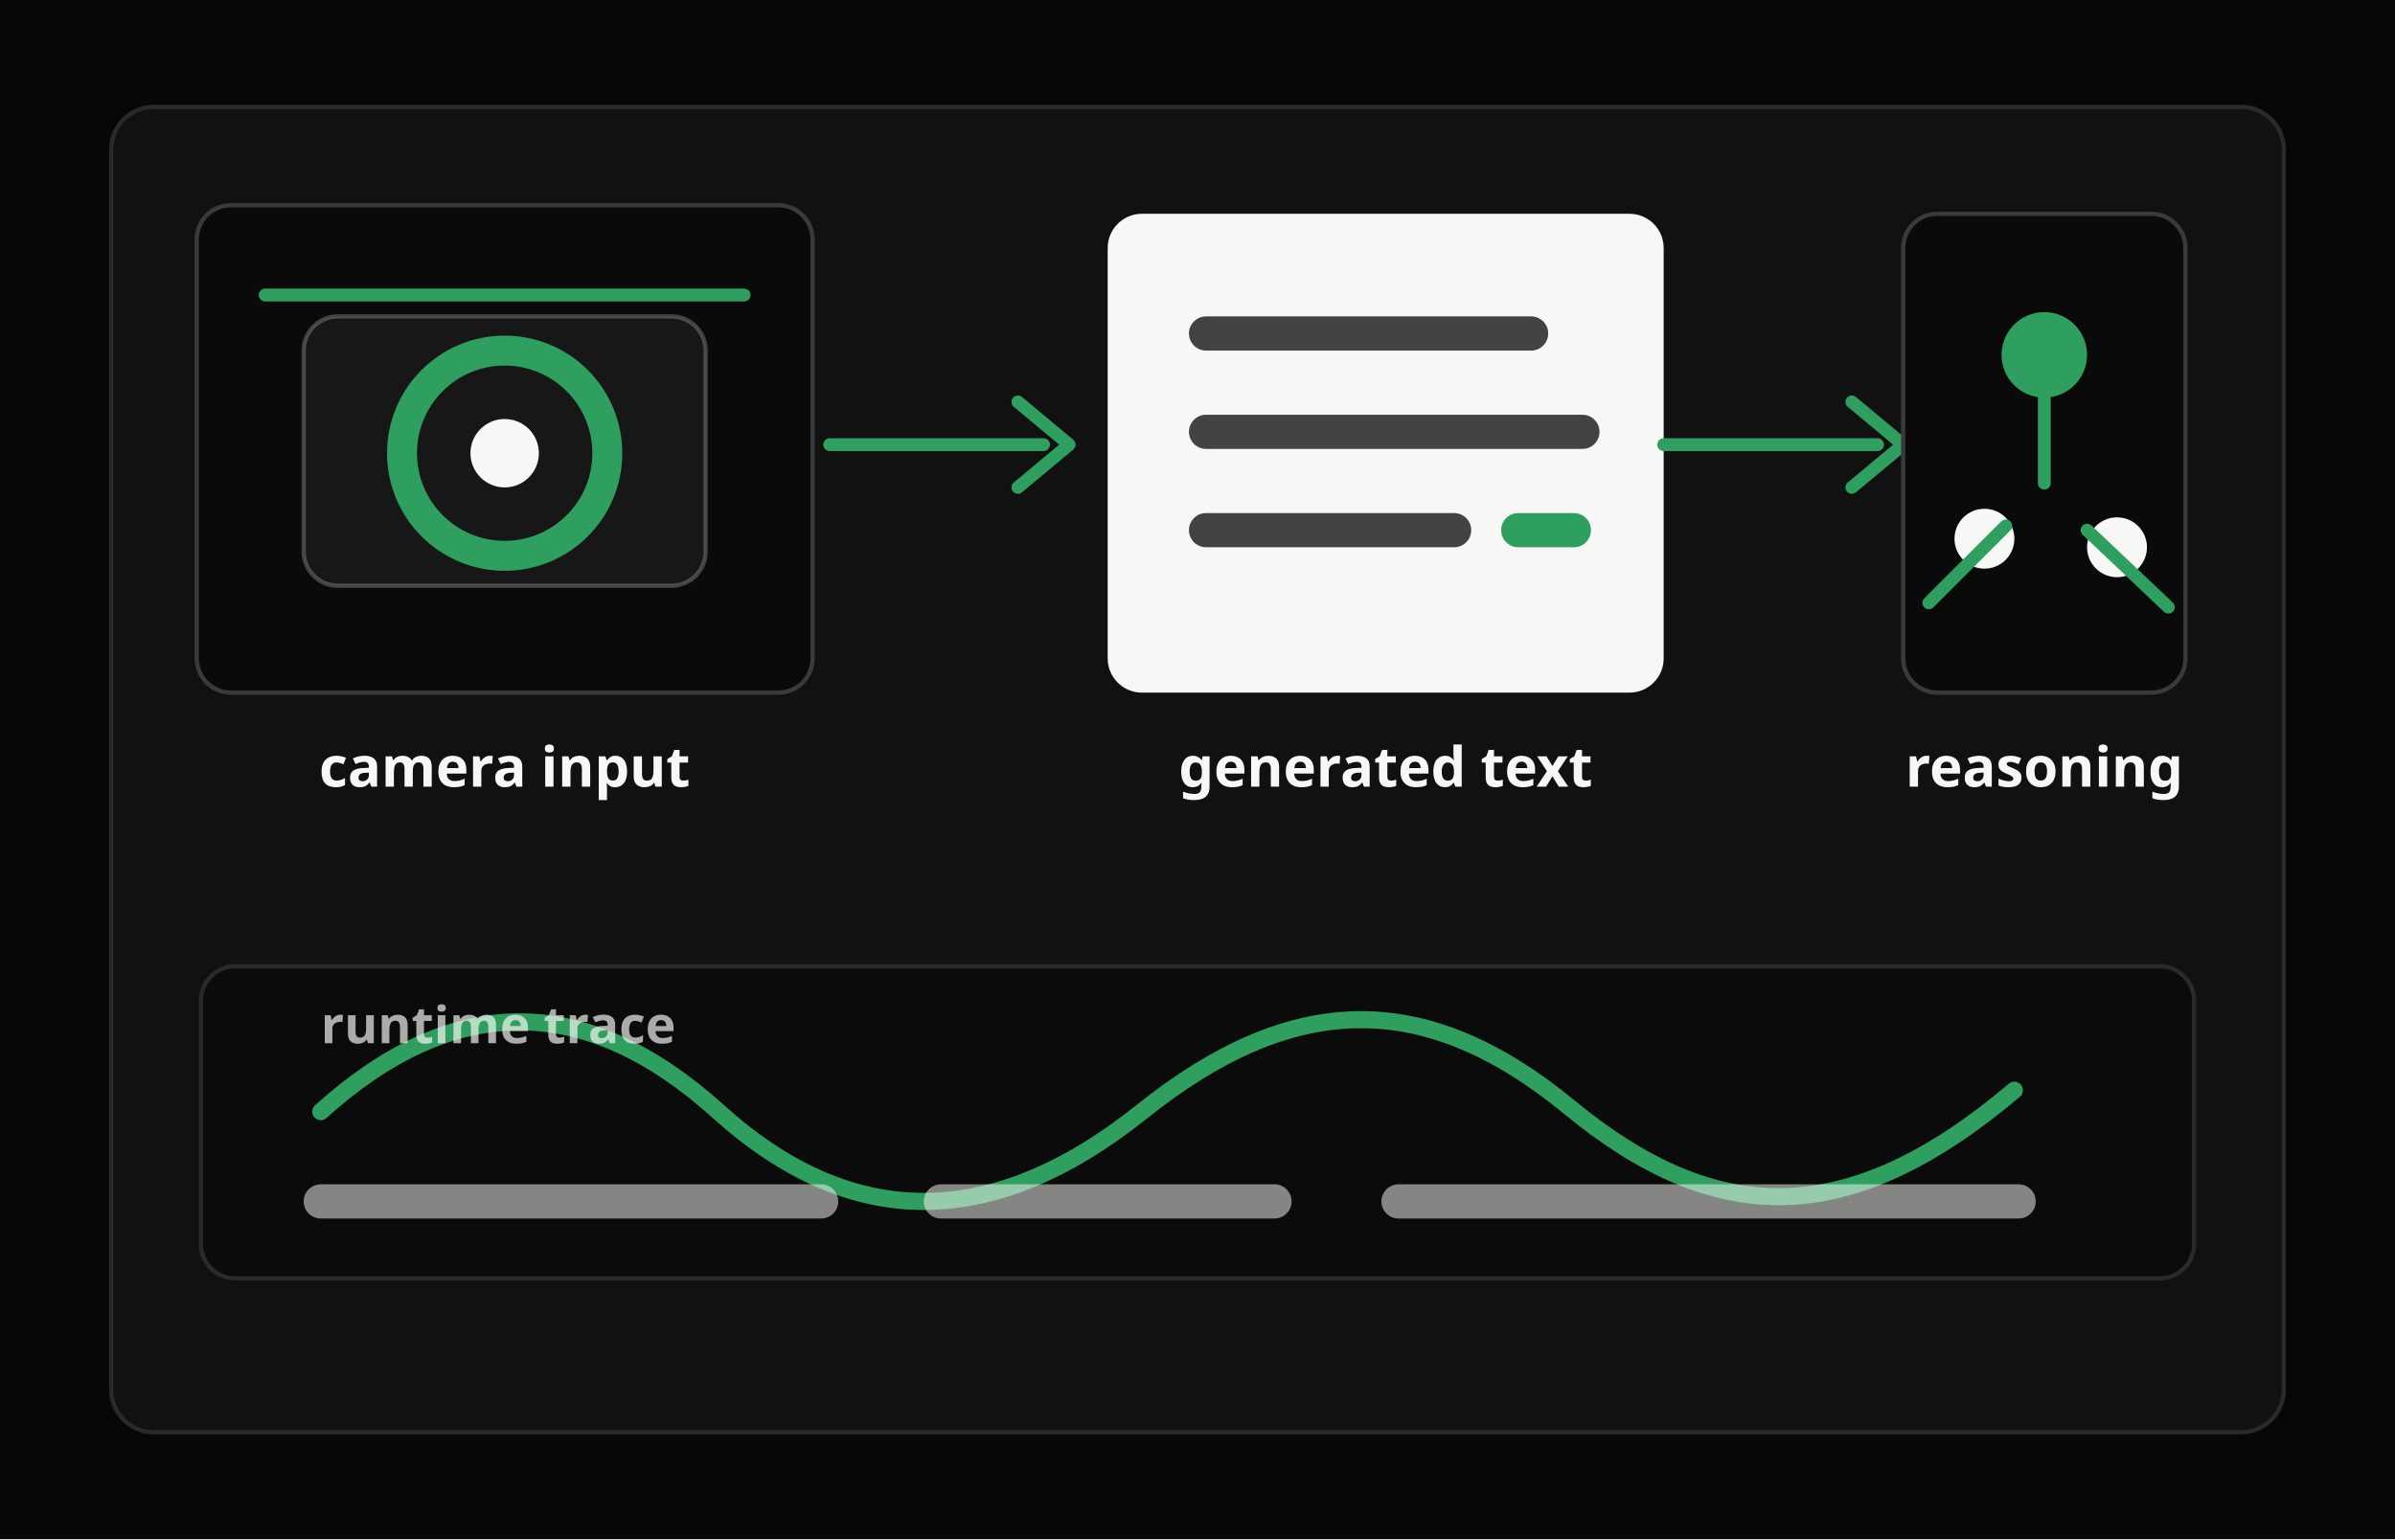
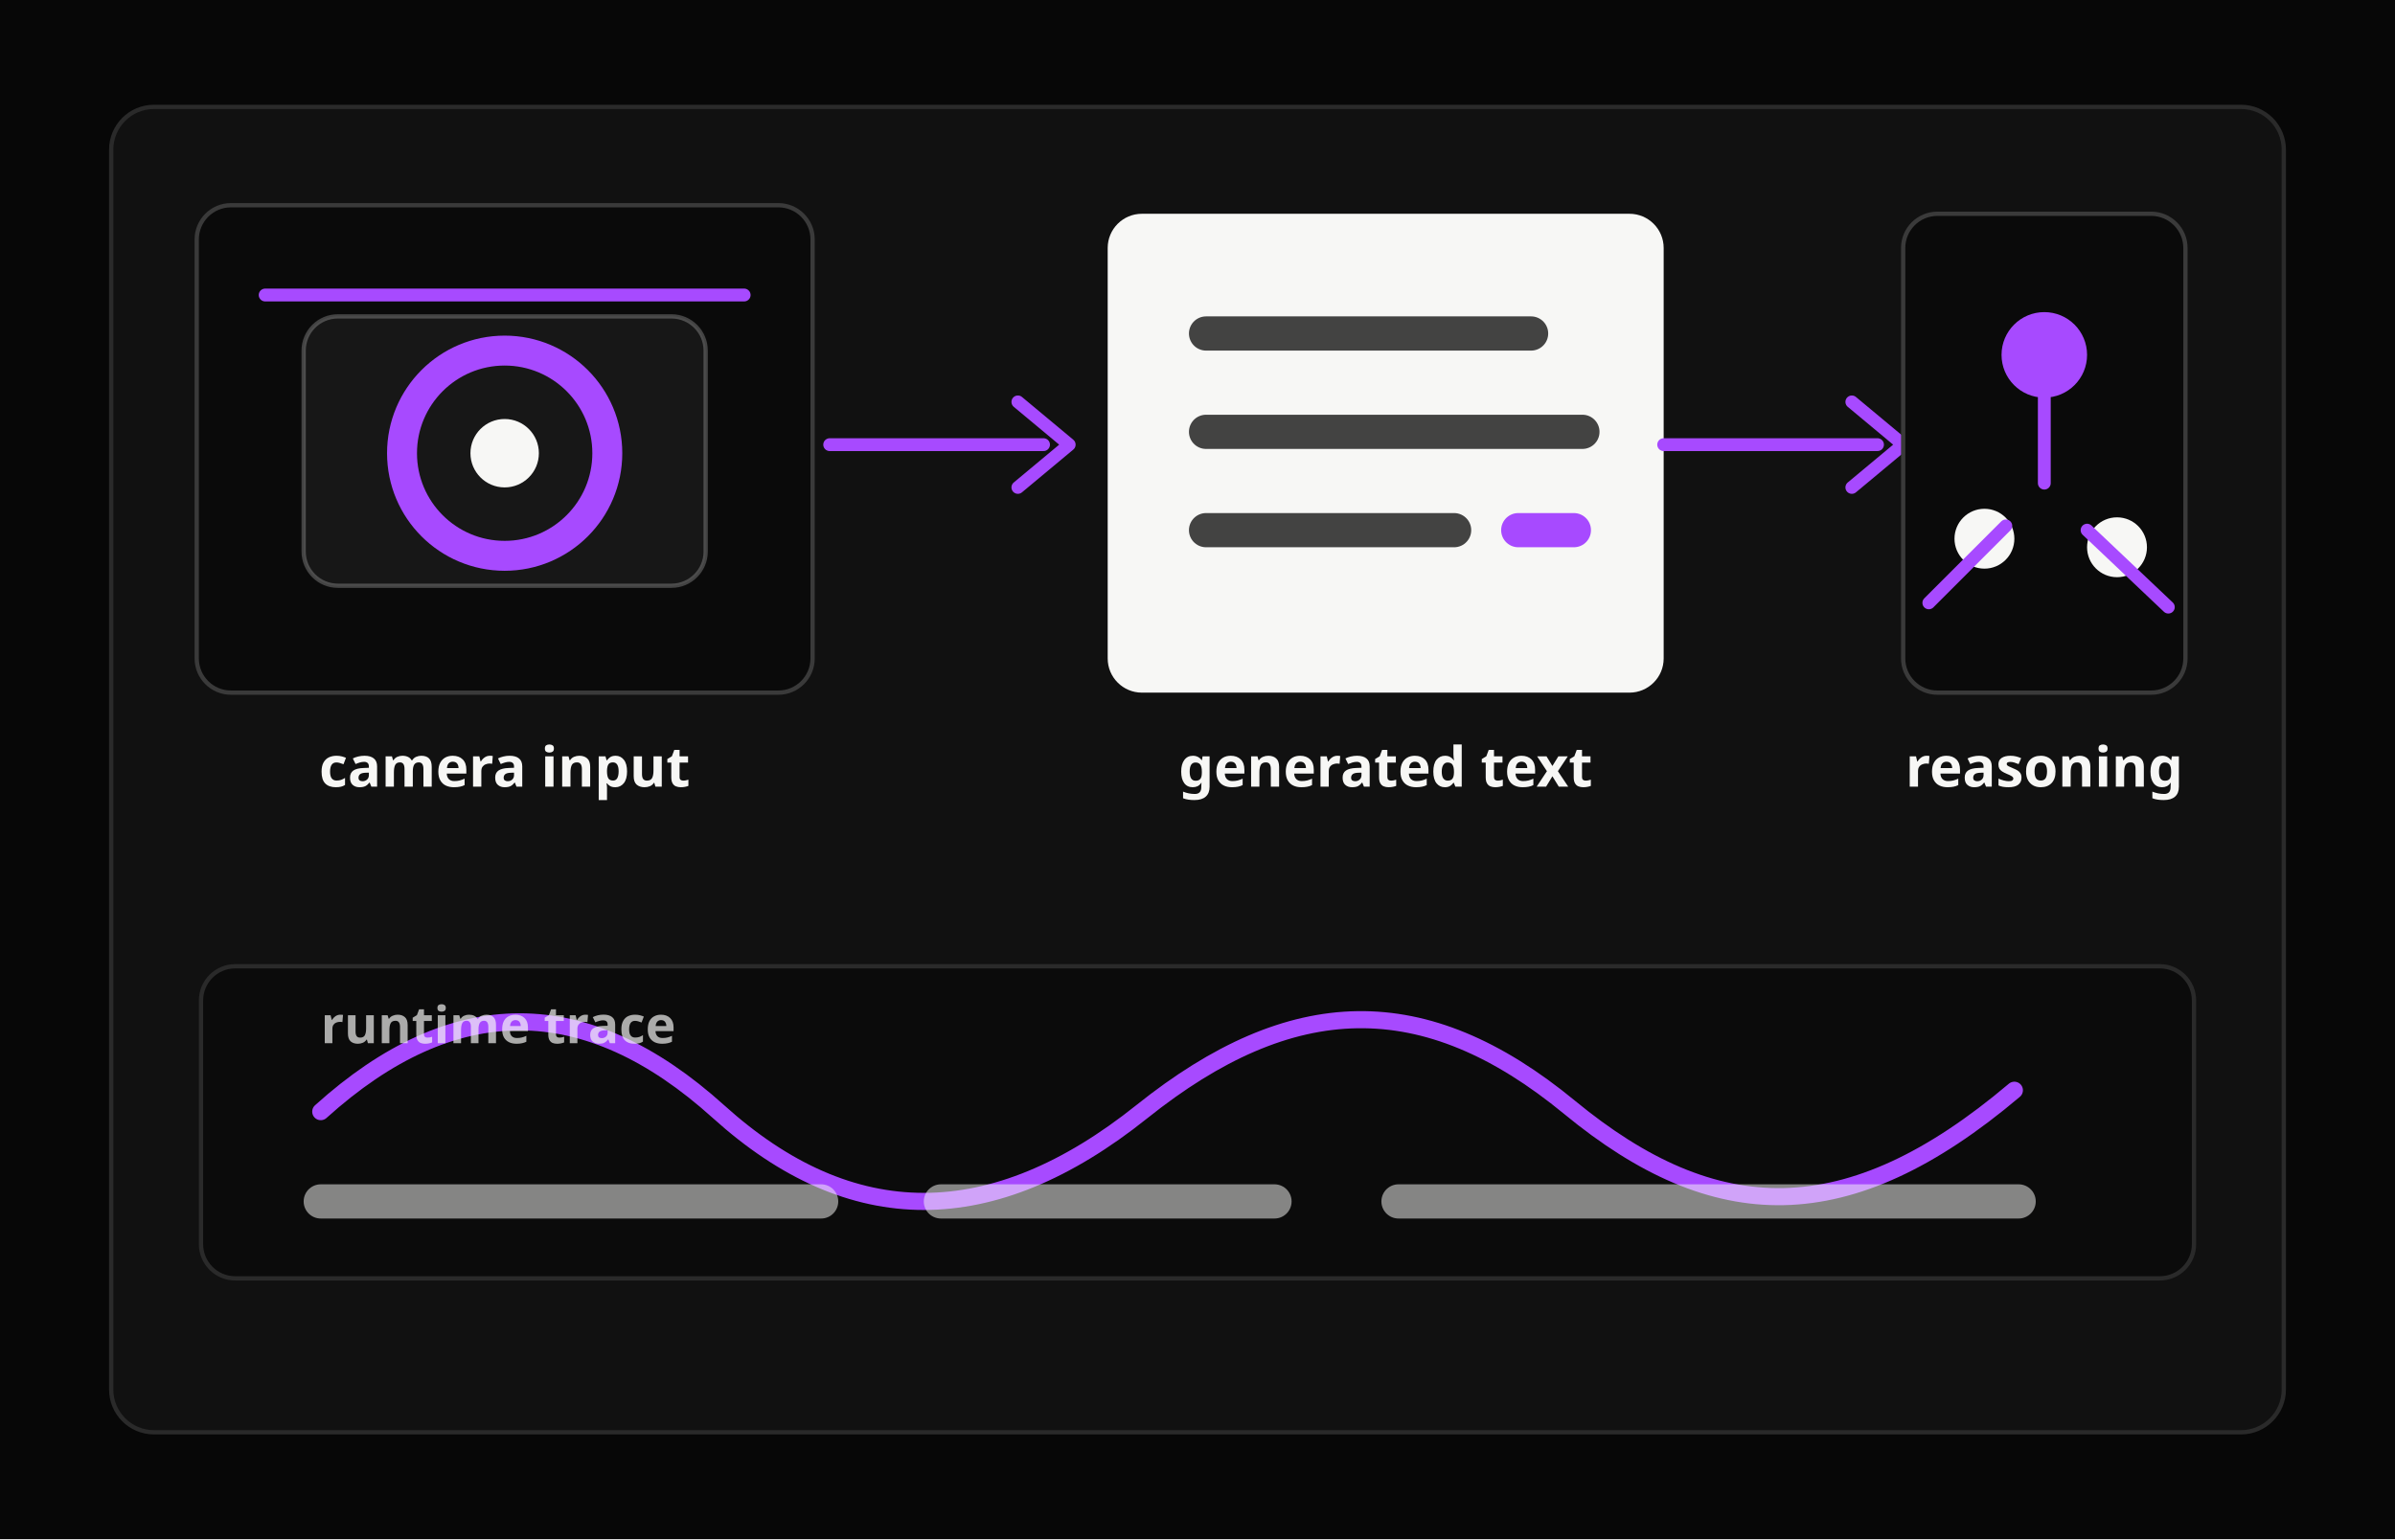
<svg xmlns="http://www.w3.org/2000/svg" width="560" height="360" viewBox="0 0 560 360" role="img" aria-labelledby="title desc">
  <style>
    @keyframes scan { 0%, 100% { transform: translateY(0); opacity: .45; } 50% { transform: translateY(86px); opacity: .9; } }
    @keyframes blink { 0%, 45%, 100% { opacity: 1; } 55%, 80% { opacity: .25; } }
    @media (prefers-reduced-motion: no-preference) {
      .scan-line { animation: scan 4.6s ease-in-out infinite; }
      .node-live { animation: blink 2.6s ease-in-out infinite; }
    }
  </style>
  <rect width="560" height="360" fill="#070707" />
  <rect x="26" y="25" width="508" height="310" rx="10" fill="#111" stroke="#2a2a2a" />
  <rect x="46" y="48" width="144" height="114" rx="8" fill="#0a0a0a" stroke="#3a3a3a" />
  <rect x="71" y="74" width="94" height="63" rx="8" fill="#171717" stroke="#f7f7f5" stroke-opacity=".24" />
-   <circle cx="118" cy="106" r="24" fill="none" stroke="#2f9f5f" stroke-width="7" />
+   <circle cx="118" cy="106" r="24" fill="none" stroke="#A74AFF" stroke-width="7" />
  <circle cx="118" cy="106" r="8" fill="#f7f7f5" />
-   <path class="scan-line" d="M62 69h112" stroke="#2f9f5f" stroke-width="3" stroke-linecap="round" />
+   <path class="scan-line" d="M62 69h112" stroke="#A74AFF" stroke-width="3" stroke-linecap="round" />
  <text x="118" y="184" fill="#f7f7f5" font-family="ui-sans-serif, system-ui" font-size="13" font-weight="700" text-anchor="middle">camera input</text>
-   <path d="M194 104h50" stroke="#2f9f5f" stroke-width="3" stroke-linecap="round" />
-   <path d="m238 94 12 10-12 10" fill="none" stroke="#2f9f5f" stroke-width="3" stroke-linecap="round" stroke-linejoin="round" />
+   <path d="M194 104h50" stroke="#A74AFF" stroke-width="3" stroke-linecap="round" />
+   <path d="m238 94 12 10-12 10" fill="none" stroke="#A74AFF" stroke-width="3" stroke-linecap="round" stroke-linejoin="round" />
  <rect x="259" y="50" width="130" height="112" rx="8" fill="#f7f7f5" />
  <path d="M282 78h76M282 101h88M282 124h58" stroke="#050505" stroke-opacity=".74" stroke-width="8" stroke-linecap="round" />
-   <path d="M355 124h13" stroke="#2f9f5f" stroke-width="8" stroke-linecap="round" />
+   <path d="M355 124h13" stroke="#A74AFF" stroke-width="8" stroke-linecap="round" />
  <text x="324" y="184" fill="#f7f7f5" font-family="ui-sans-serif, system-ui" font-size="13" font-weight="700" text-anchor="middle">generated text</text>
-   <path d="M389 104h50" stroke="#2f9f5f" stroke-width="3" stroke-linecap="round" />
-   <path d="m433 94 12 10-12 10" fill="none" stroke="#2f9f5f" stroke-width="3" stroke-linecap="round" stroke-linejoin="round" />
+   <path d="M389 104h50" stroke="#A74AFF" stroke-width="3" stroke-linecap="round" />
+   <path d="m433 94 12 10-12 10" fill="none" stroke="#A74AFF" stroke-width="3" stroke-linecap="round" stroke-linejoin="round" />
  <rect x="445" y="50" width="66" height="112" rx="8" fill="#0a0a0a" stroke="#3a3a3a" />
-   <circle class="node-live" cx="478" cy="83" r="10" fill="#2f9f5f" />
+   <circle class="node-live" cx="478" cy="83" r="10" fill="#A74AFF" />
  <circle cx="464" cy="126" r="7" fill="#f7f7f5" />
  <circle cx="495" cy="128" r="7" fill="#f7f7f5" />
-   <path d="M478 93v20M469 123l-18 18M488 124l19 18" stroke="#2f9f5f" stroke-width="3" stroke-linecap="round" />
+   <path d="M478 93v20M469 123l-18 18M488 124l19 18" stroke="#A74AFF" stroke-width="3" stroke-linecap="round" />
  <text x="478" y="184" fill="#f7f7f5" font-family="ui-sans-serif, system-ui" font-size="13" font-weight="700" text-anchor="middle">reasoning</text>
  <rect x="47" y="226" width="466" height="73" rx="8" fill="#0b0b0b" stroke="#2a2a2a" />
-   <path d="M75 260c31-28 62-28 93 0s64 28 99 0 66-29 100-1 65 29 104-4" fill="none" stroke="#2f9f5f" stroke-width="4" stroke-linecap="round" />
+   <path d="M75 260c31-28 62-28 93 0s64 28 99 0 66-29 100-1 65 29 104-4" fill="none" stroke="#A74AFF" stroke-width="4" stroke-linecap="round" />
  <path d="M75 281h117M220 281h78M327 281h145" stroke="#f7f7f5" stroke-opacity=".52" stroke-width="8" stroke-linecap="round" />
  <text x="75" y="244" fill="#f7f7f5" fill-opacity=".68" font-family="ui-sans-serif, system-ui" font-size="12" font-weight="700">runtime trace</text>
</svg>
